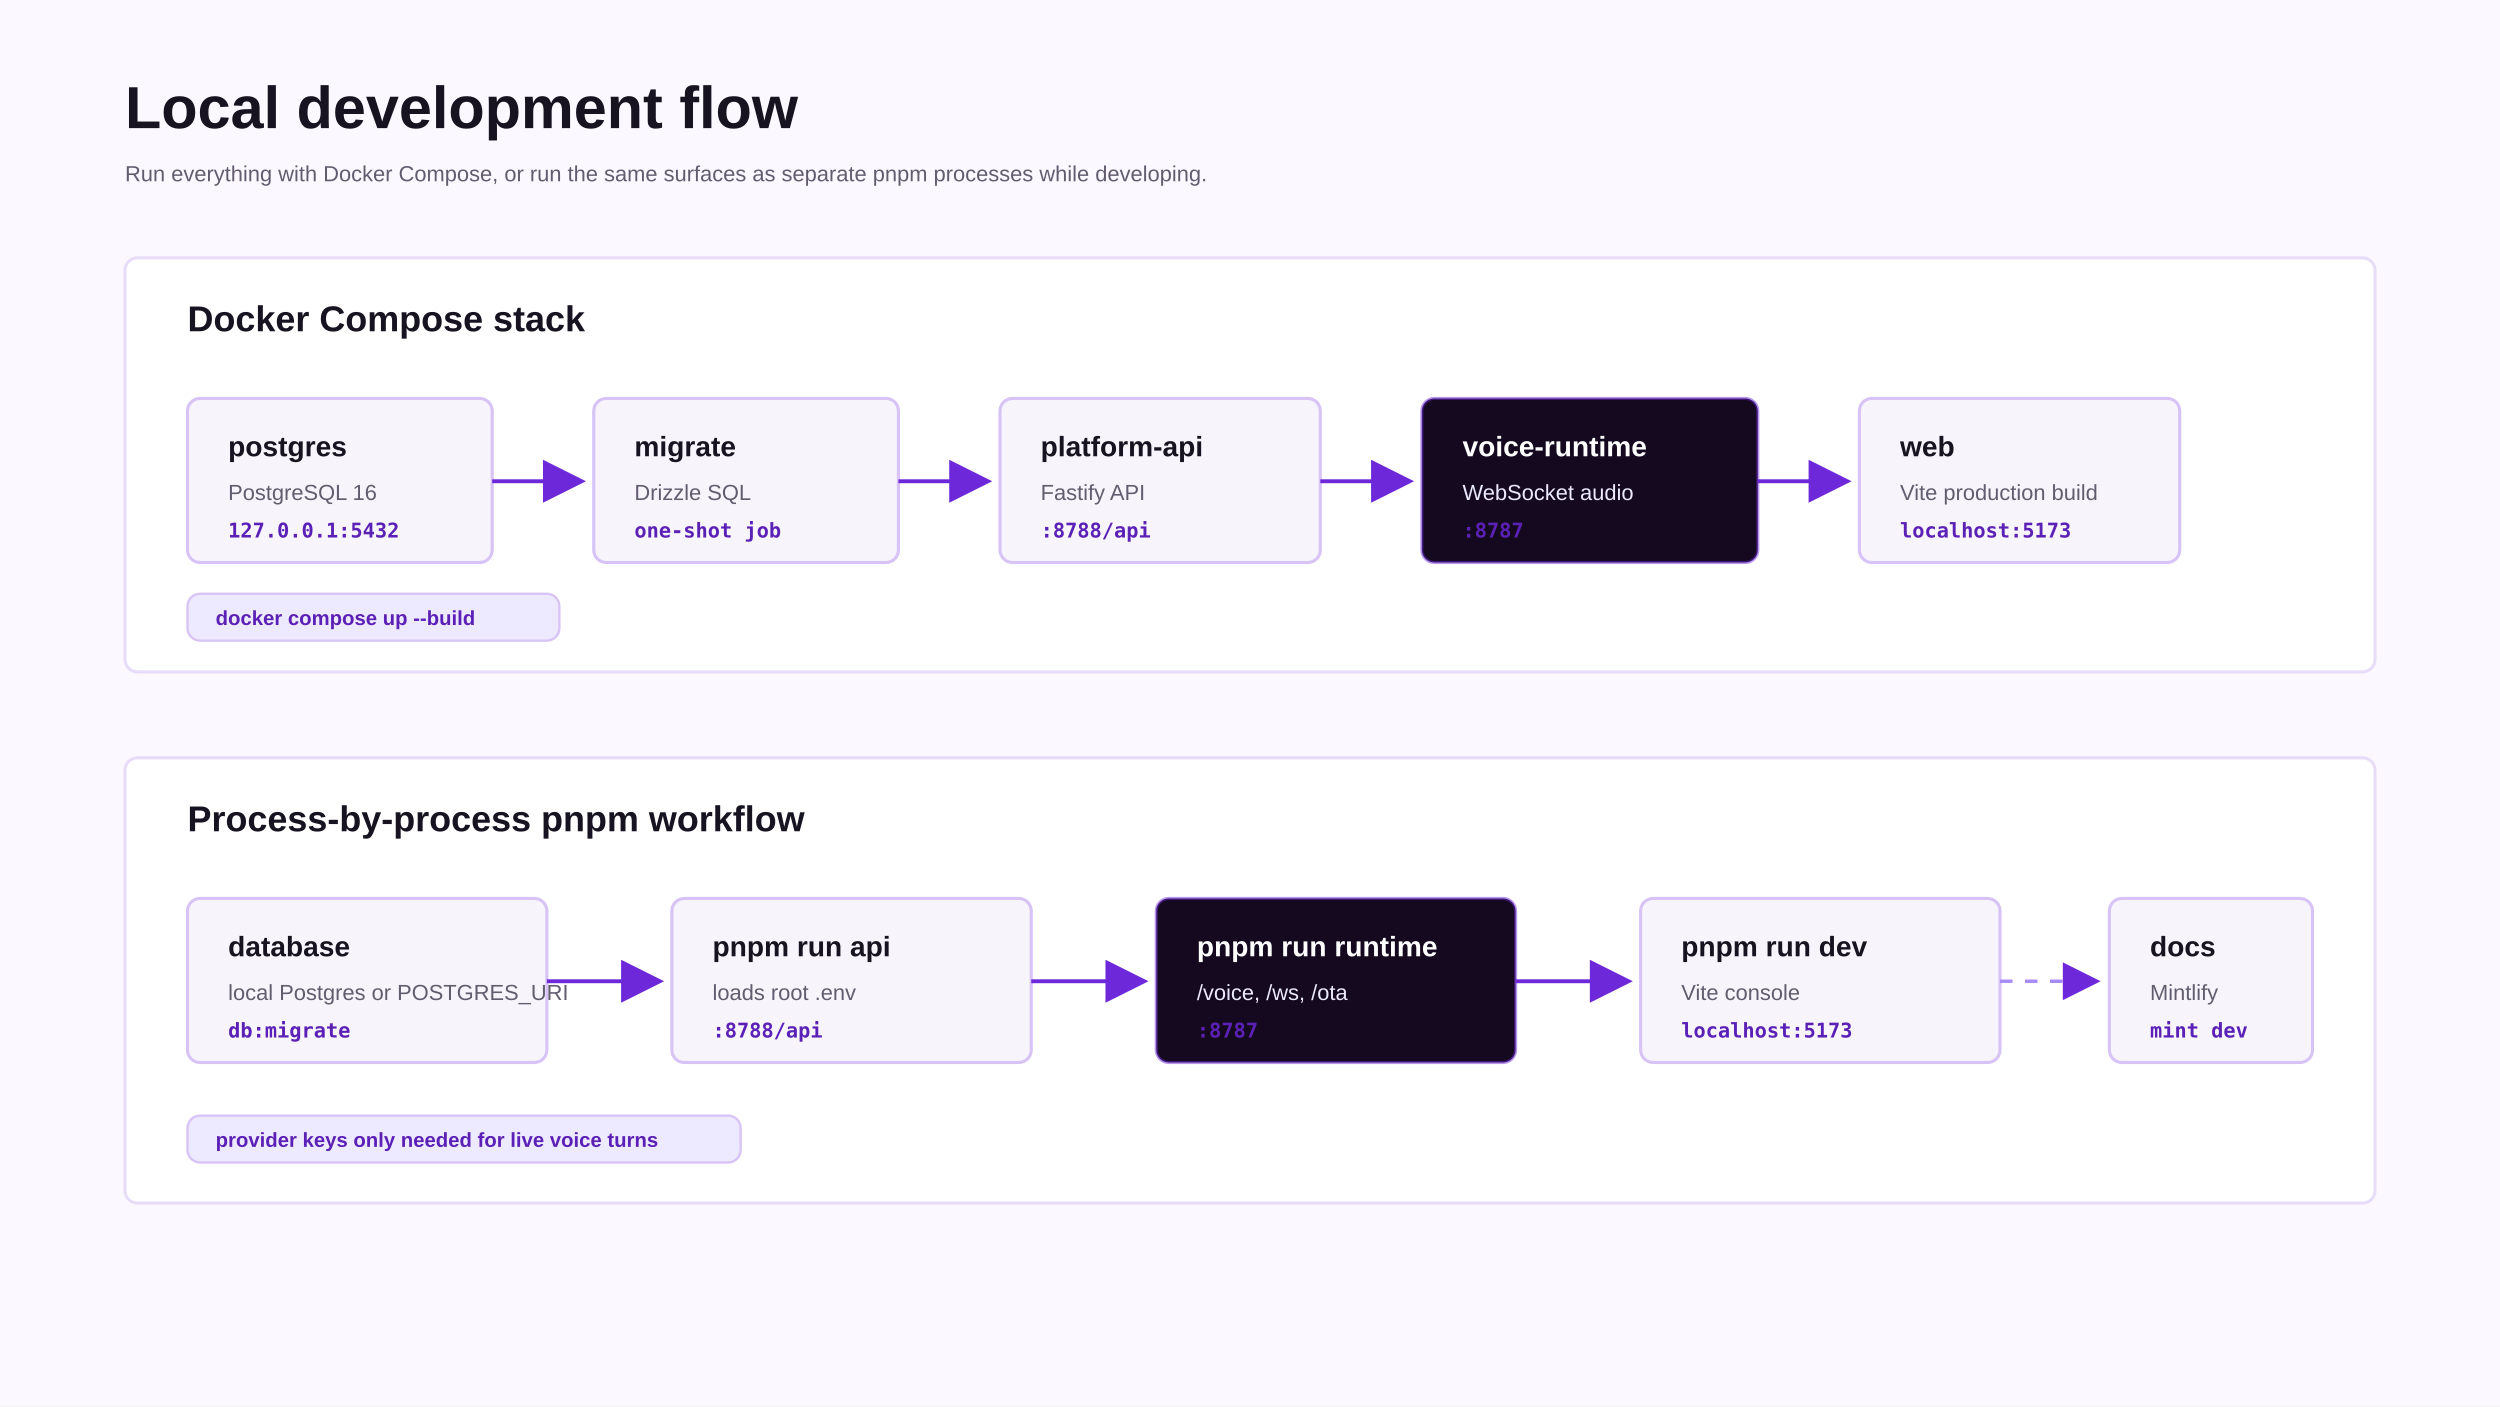
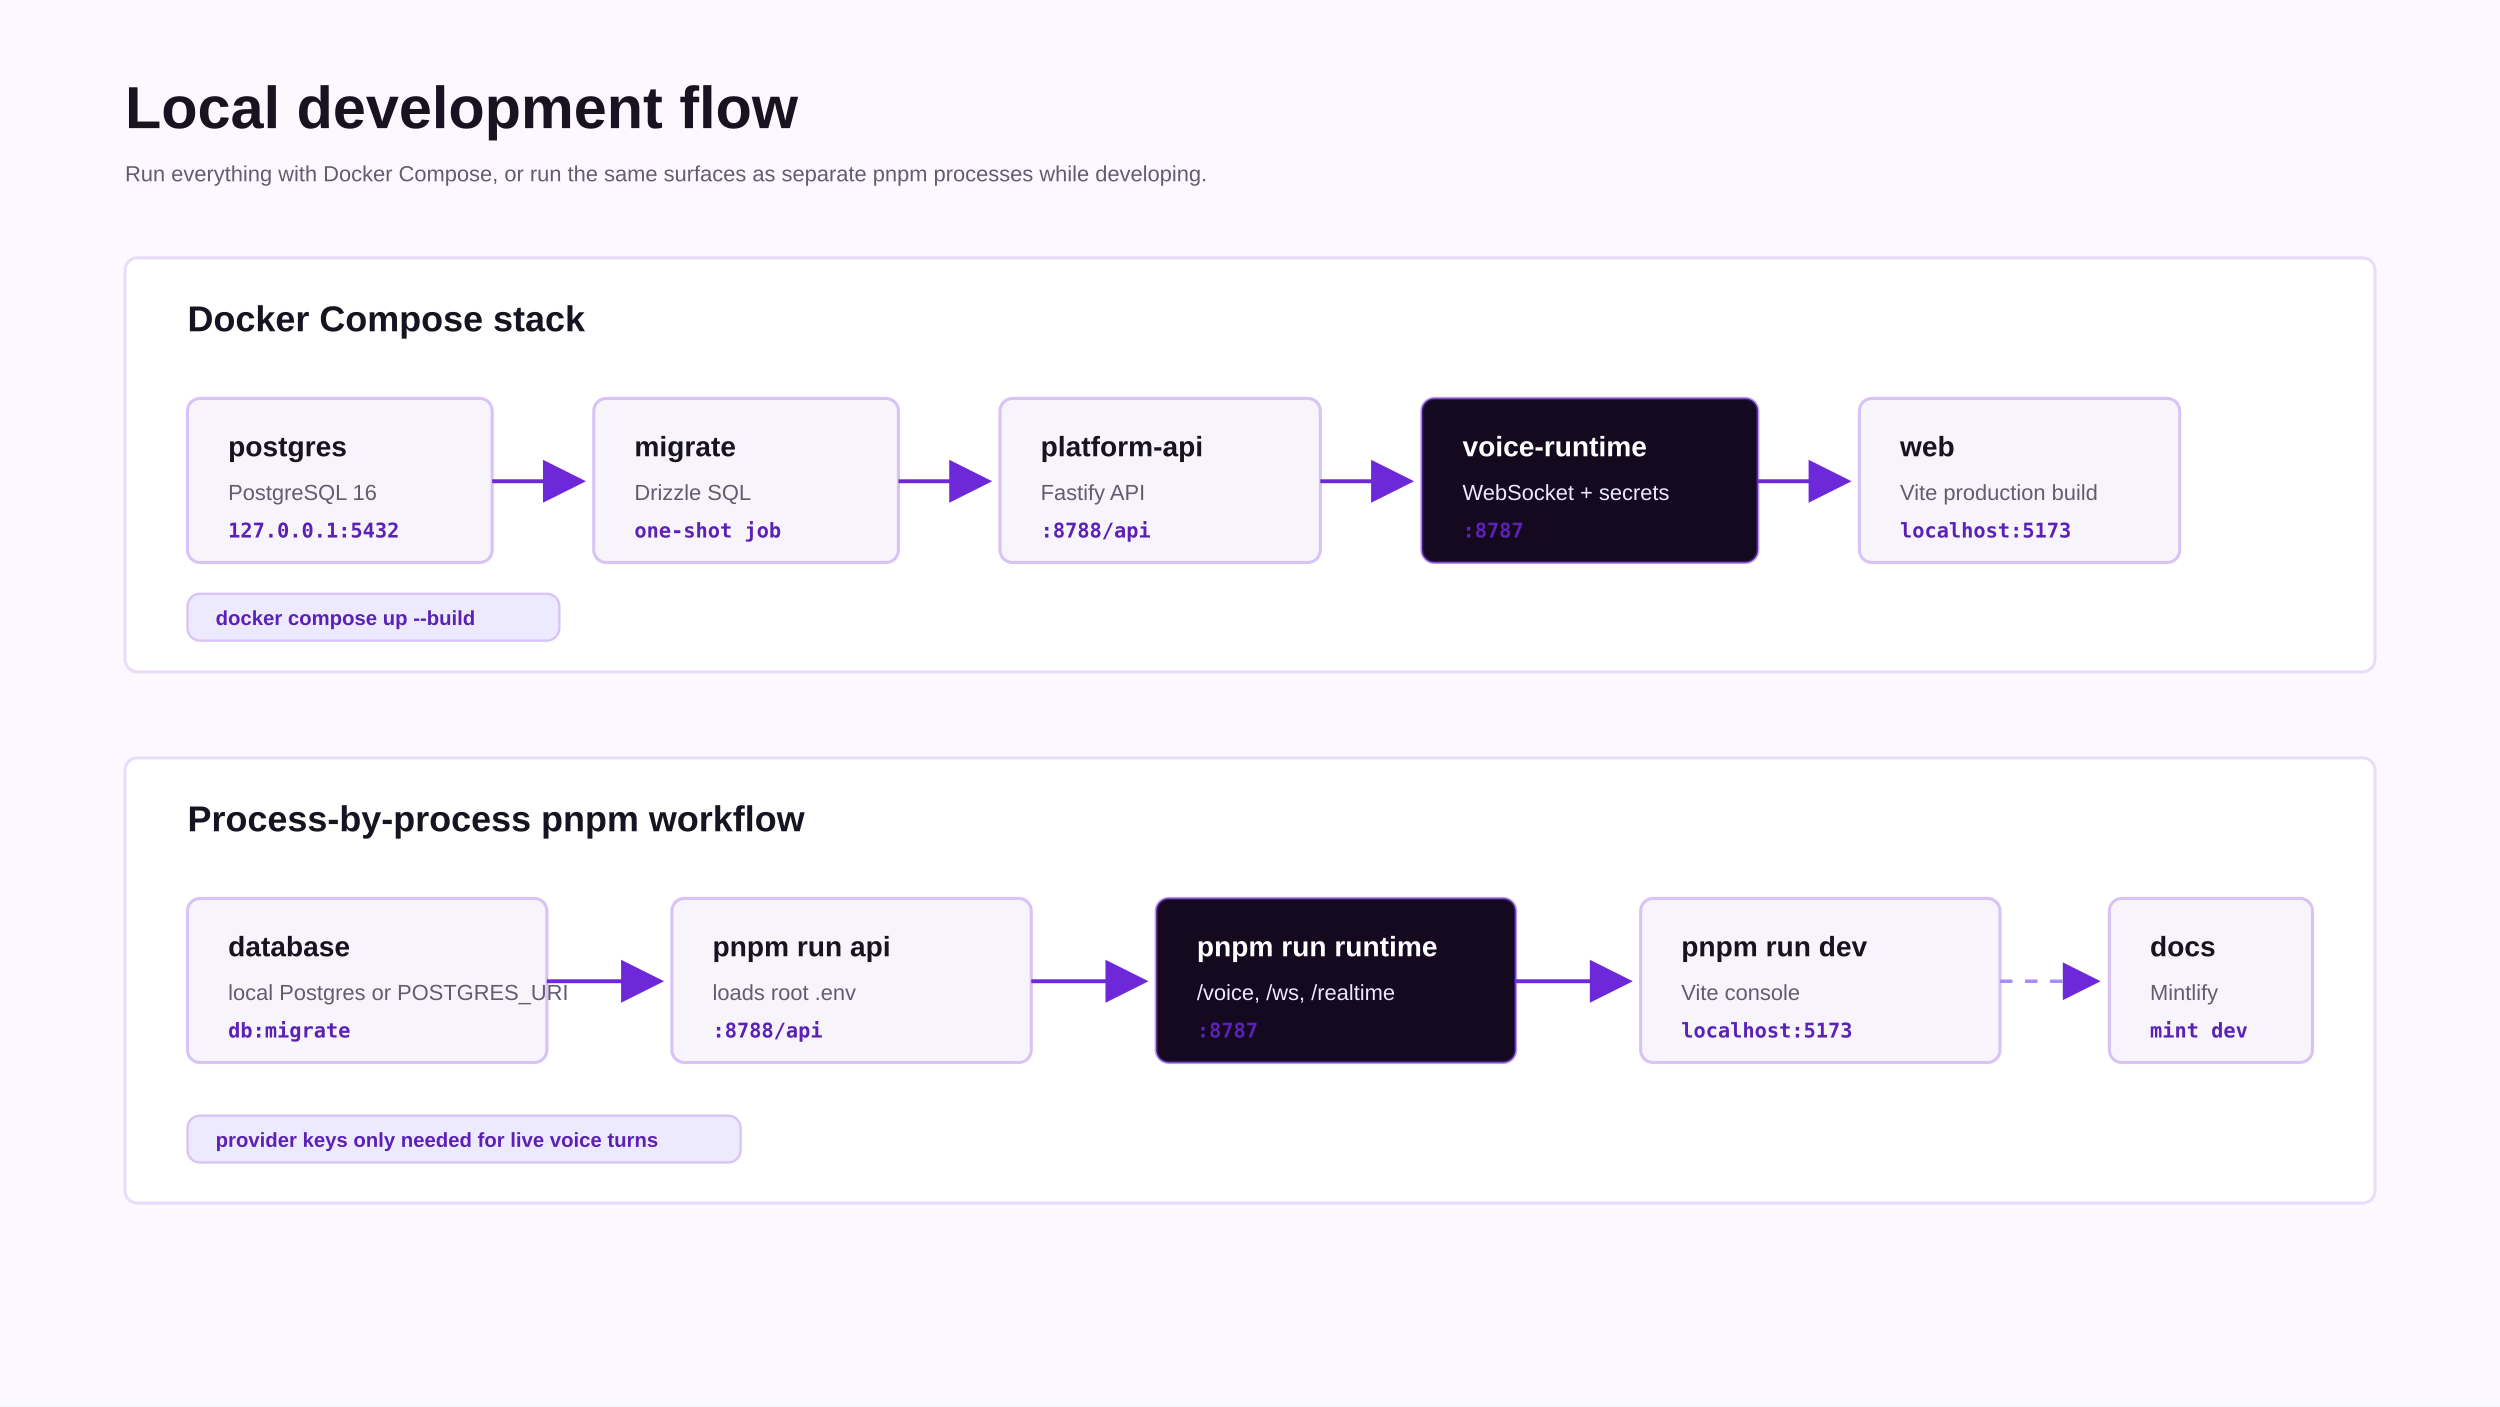
<svg xmlns="http://www.w3.org/2000/svg" width="1600" height="900" viewBox="0 0 1600 900" fill="none" role="img" aria-labelledby="local-dev-flow-title local-dev-flow-desc">
  <defs>
    <marker id="arrow" markerWidth="11" markerHeight="11" refX="9" refY="5.5" orient="auto" markerUnits="strokeWidth">
      <path d="M0 0L11 5.5L0 11Z" fill="#6d28d9" />
    </marker>
    <style>
      .bg { fill: #fbf9ff; }
      .band { fill: #fff; stroke: #e8ddf8; stroke-width: 2; }
      .node { fill: #f7f5fb; stroke: #d8c3f7; stroke-width: 2; }
      .runtime { fill: #14091f; stroke: #6d28d9; stroke-opacity: .48; stroke-width: 2; }
      .title { font-family: Manrope, Arial, sans-serif; font-size: 38px; font-weight: 800; fill: #171321; }
      .h2 { font-family: Manrope, Arial, sans-serif; font-size: 23px; font-weight: 800; fill: #171321; }
      .label { font-family: Manrope, Arial, sans-serif; font-size: 18px; font-weight: 800; fill: #171321; }
      .dark-label { font-family: Manrope, Arial, sans-serif; font-size: 18px; font-weight: 800; fill: #fff; }
      .body { font-family: Manrope, Arial, sans-serif; font-size: 14px; font-weight: 500; fill: #625c6f; }
      .dark-body { font-family: Manrope, Arial, sans-serif; font-size: 14px; font-weight: 500; fill: #ede9fe; }
      .mono { font-family: SFMono-Regular, Consolas, monospace; font-size: 13px; font-weight: 600; fill: #5b21b6; }
      .line { stroke: #6d28d9; stroke-width: 2.5; marker-end: url(#arrow); }
      .line-soft { stroke: #a78bfa; stroke-width: 2.2; stroke-dasharray: 8 8; marker-end: url(#arrow); }
      .chip { fill: #ede9fe; stroke: #d8c3f7; stroke-width: 1.5; }
      .chip-text { font-family: Manrope, Arial, sans-serif; font-size: 13px; font-weight: 800; fill: #5b21b6; }
    </style>
  </defs>
  <rect class="bg" width="1600" height="900" />
  <text class="title" x="80" y="82">Local development flow</text>
  <text class="body" x="80" y="116">Run everything with Docker Compose, or run the same surfaces as separate pnpm processes while developing.</text>
  <rect class="band" x="80" y="165" width="1440" height="265" rx="8" />
  <text class="h2" x="120" y="212">Docker Compose stack</text>
  <rect class="node" x="120" y="255" width="195" height="105" rx="8" />
  <text class="label" x="146" y="292">postgres</text>
  <text class="body" x="146" y="320">PostgreSQL 16</text>
  <text class="mono" x="146" y="344">127.0.0.1:5432</text>
  <rect class="node" x="380" y="255" width="195" height="105" rx="8" />
  <text class="label" x="406" y="292">migrate</text>
  <text class="body" x="406" y="320">Drizzle SQL</text>
  <text class="mono" x="406" y="344">one-shot job</text>
  <rect class="node" x="640" y="255" width="205" height="105" rx="8" />
  <text class="label" x="666" y="292">platform-api</text>
  <text class="body" x="666" y="320">Fastify API</text>
  <text class="mono" x="666" y="344">:8788/api</text>
  <rect class="runtime" x="910" y="255" width="215" height="105" rx="8" />
  <text class="dark-label" x="936" y="292">voice-runtime</text>
-   <text class="dark-body" x="936" y="320">WebSocket audio</text>
+   <text class="dark-body" x="936" y="320">WebSocket + secrets</text>
  <text class="mono" x="936" y="344">:8787</text>
  <rect class="node" x="1190" y="255" width="205" height="105" rx="8" />
  <text class="label" x="1216" y="292">web</text>
  <text class="body" x="1216" y="320">Vite production build</text>
  <text class="mono" x="1216" y="344">localhost:5173</text>
  <path class="line" d="M315 308H370" />
  <path class="line" d="M575 308H630" />
  <path class="line" d="M845 308H900" />
  <path class="line" d="M1125 308H1180" />
  <rect class="chip" x="120" y="380" width="238" height="30" rx="8" />
  <text class="chip-text" x="138" y="400">docker compose up --build</text>
  <rect class="band" x="80" y="485" width="1440" height="285" rx="8" />
  <text class="h2" x="120" y="532">Process-by-process pnpm workflow</text>
  <rect class="node" x="120" y="575" width="230" height="105" rx="8" />
  <text class="label" x="146" y="612">database</text>
  <text class="body" x="146" y="640">local Postgres or POSTGRES_URI</text>
  <text class="mono" x="146" y="664">db:migrate</text>
  <rect class="node" x="430" y="575" width="230" height="105" rx="8" />
  <text class="label" x="456" y="612">pnpm run api</text>
  <text class="body" x="456" y="640">loads root .env</text>
  <text class="mono" x="456" y="664">:8788/api</text>
  <rect class="runtime" x="740" y="575" width="230" height="105" rx="8" />
  <text class="dark-label" x="766" y="612">pnpm run runtime</text>
-   <text class="dark-body" x="766" y="640">/voice, /ws, /ota</text>
+   <text class="dark-body" x="766" y="640">/voice, /ws, /realtime</text>
  <text class="mono" x="766" y="664">:8787</text>
  <rect class="node" x="1050" y="575" width="230" height="105" rx="8" />
  <text class="label" x="1076" y="612">pnpm run dev</text>
  <text class="body" x="1076" y="640">Vite console</text>
  <text class="mono" x="1076" y="664">localhost:5173</text>
  <rect class="node" x="1350" y="575" width="130" height="105" rx="8" />
  <text class="label" x="1376" y="612">docs</text>
  <text class="body" x="1376" y="640">Mintlify</text>
  <text class="mono" x="1376" y="664">mint dev</text>
  <path class="line" d="M350 628H420" />
  <path class="line" d="M660 628H730" />
  <path class="line" d="M970 628H1040" />
  <path class="line-soft" d="M1280 628H1340" />
  <rect class="chip" x="120" y="714" width="354" height="30" rx="8" />
  <text class="chip-text" x="138" y="734">provider keys only needed for live voice turns</text>
</svg>
